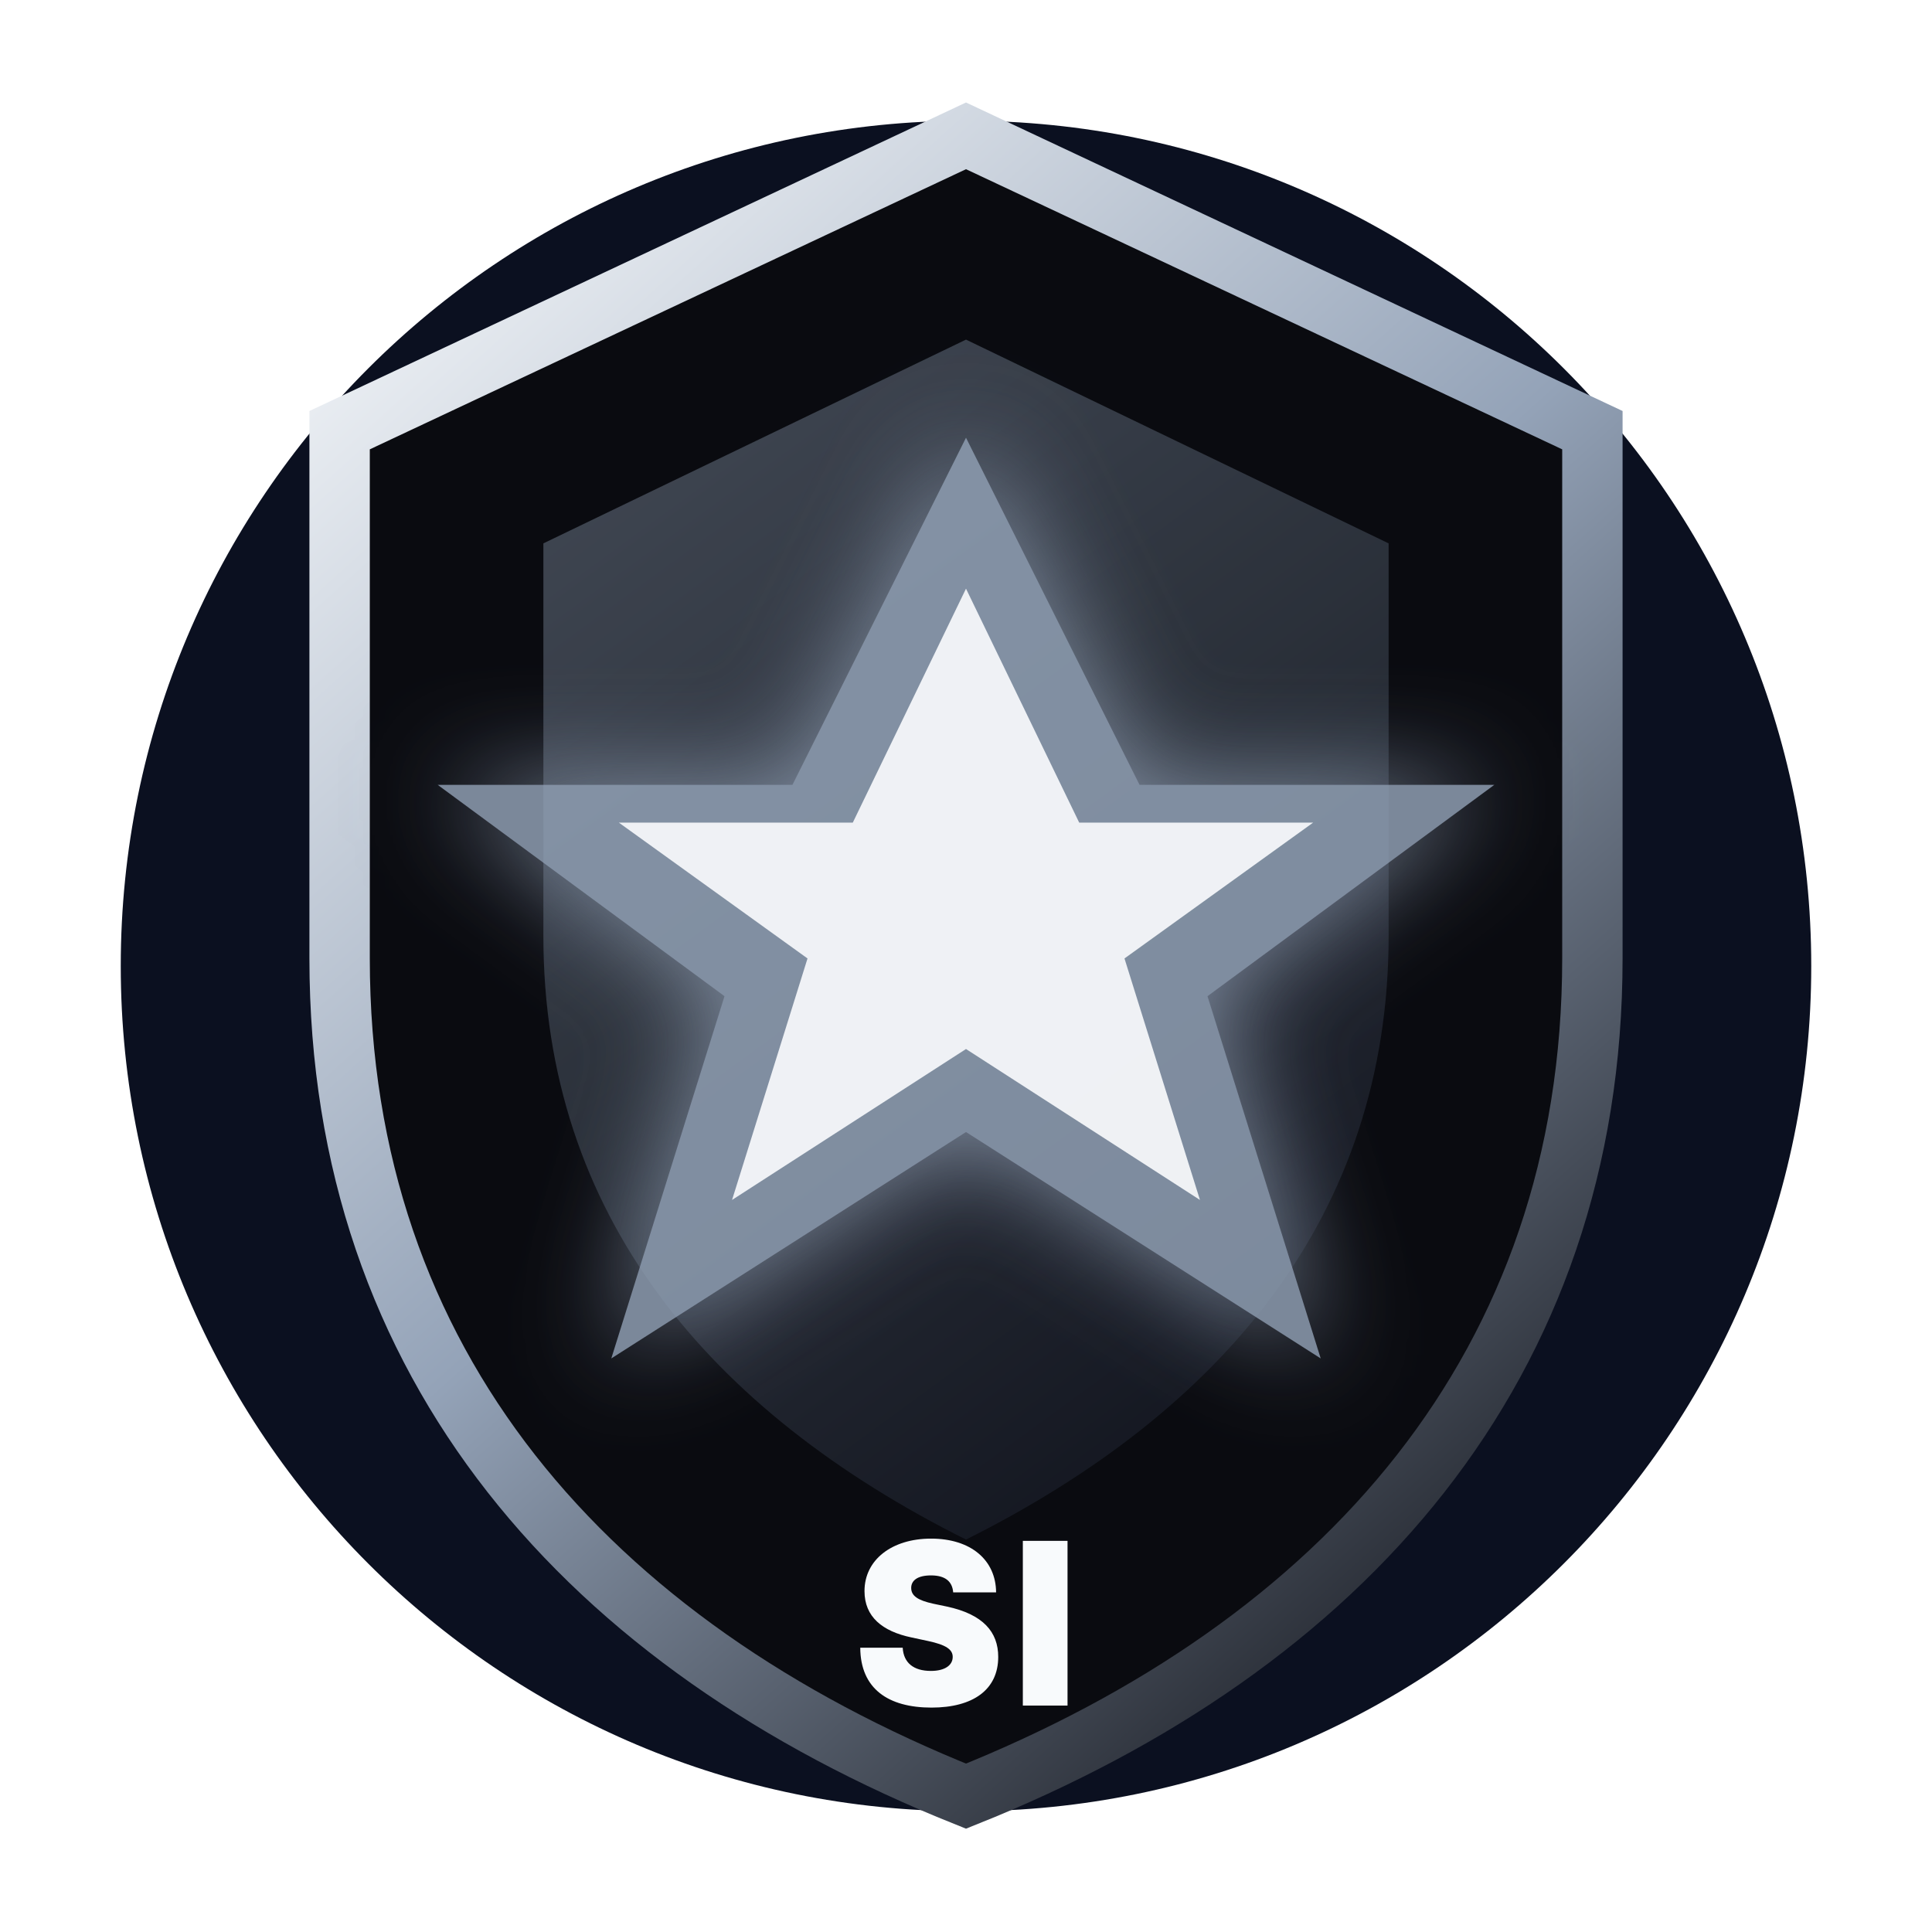
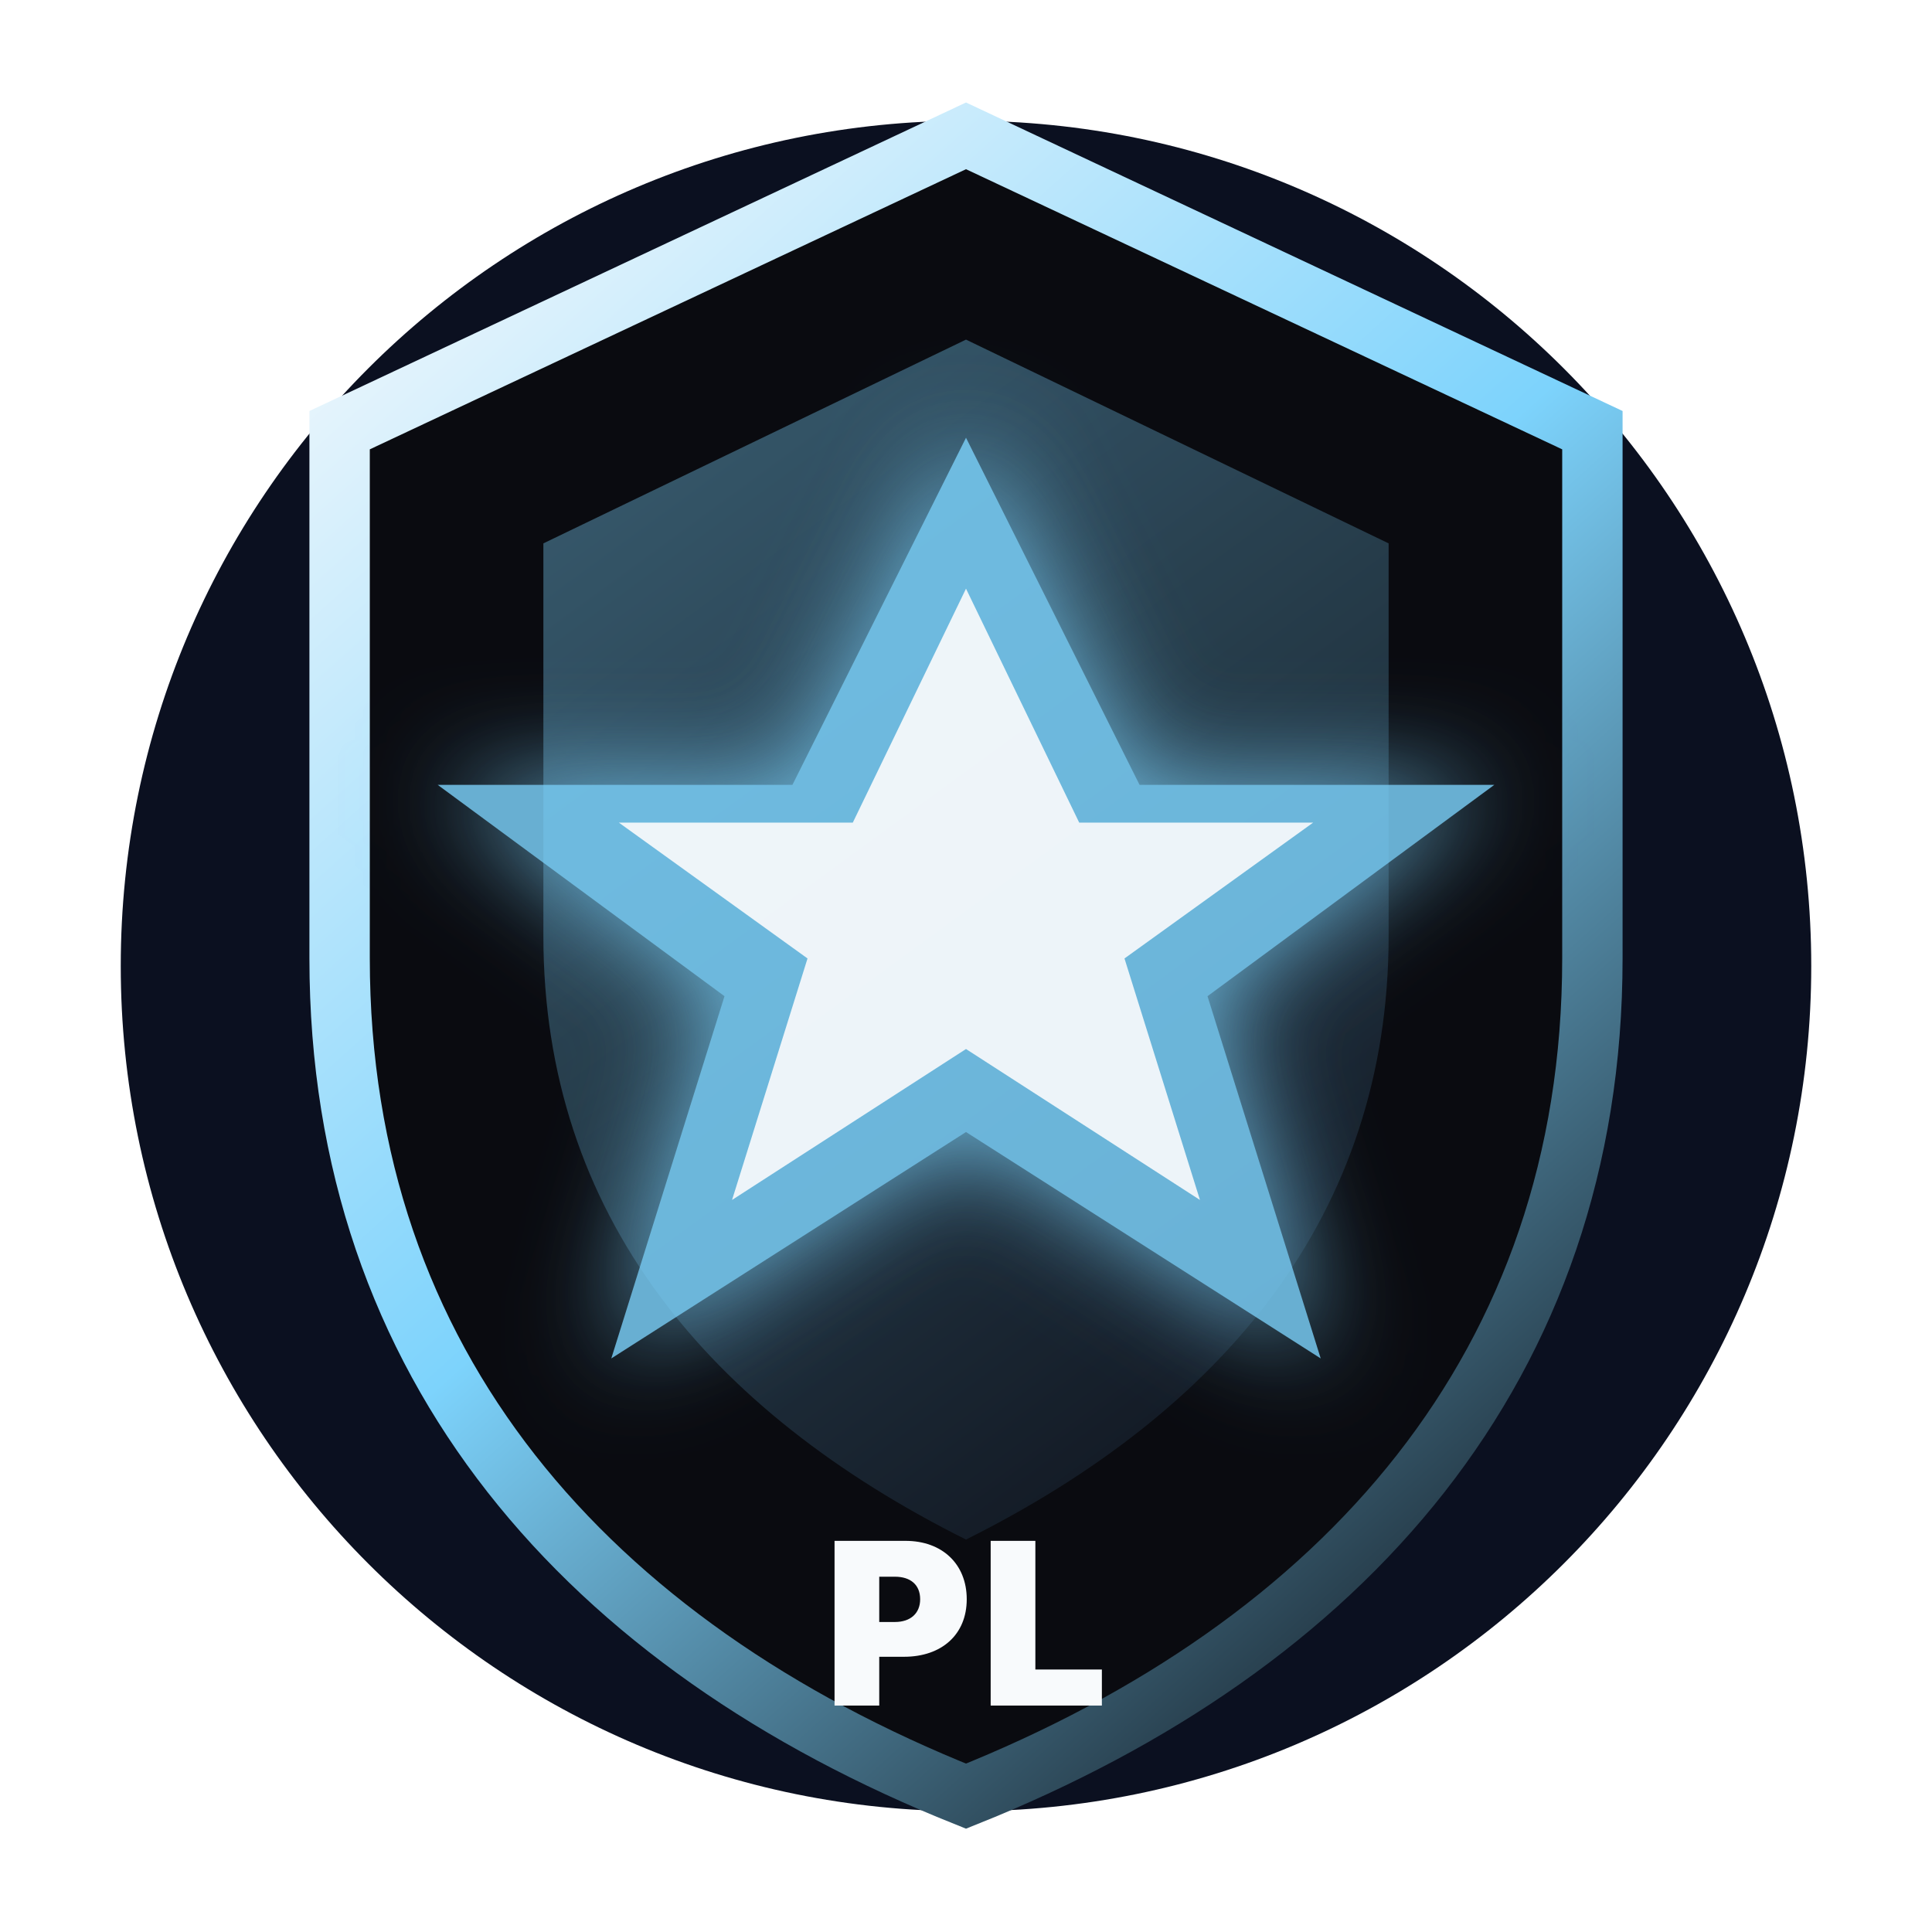
- <svg xmlns="http://www.w3.org/2000/svg" viewBox="0 0 256 256" role="img" aria-label="Silver rank medal">
+ <svg xmlns="http://www.w3.org/2000/svg" viewBox="0 0 256 256" role="img" aria-label="Platinum rank medal">
  <defs>
    <linearGradient id="g" x1="40" y1="28" x2="218" y2="226" gradientUnits="userSpaceOnUse">
      <stop offset="0" stop-color="#F8FAFC" />
-       <stop offset="0.48" stop-color="#94A3B8" />
+       <stop offset="0.48" stop-color="#7DD3FC" />
      <stop offset="1" stop-color="#0A0B10" />
    </linearGradient>
    <linearGradient id="core" x1="74" y1="54" x2="182" y2="202" gradientUnits="userSpaceOnUse">
-       <stop offset="0" stop-color="#94A3B8" stop-opacity=".95" />
+       <stop offset="0" stop-color="#7DD3FC" stop-opacity=".95" />
      <stop offset="1" stop-color="#111827" />
    </linearGradient>
    <filter id="glow" x="-45%" y="-45%" width="190%" height="190%">
      <feGaussianBlur stdDeviation="7" result="b" />
      <feMerge>
        <feMergeNode in="b" />
        <feMergeNode in="SourceGraphic" />
      </feMerge>
    </filter>
  </defs>
  <circle cx="128" cy="128" r="112" fill="#0B1020" />
  <path d="M128 18 211 57v70c0 54-33 91-83 111-50-20-83-57-83-111V57l83-39Z" fill="#0A0B10" stroke="url(#g)" stroke-width="8" />
  <path d="M128 45 184 72v52c0 37-22 63-56 80-34-17-56-43-56-80V72l56-27Z" fill="url(#core)" opacity=".42" />
-   <path d="M128 58 151 104h47l-38 28 15 48-47-30-47 30 15-48-38-28h47l23-46Z" fill="#94A3B8" opacity=".82" filter="url(#glow)" />
+   <path d="M128 58 151 104h47l-38 28 15 48-47-30-47 30 15-48-38-28h47l23-46Z" fill="#7DD3FC" opacity=".82" filter="url(#glow)" />
  <path d="M128 78 143 109h31l-25 18 10 32-31-20-31 20 10-32-25-18h31l15-31Z" fill="#F8FAFC" opacity=".92" />
-   <text x="128" y="226" text-anchor="middle" font-family="Inter, Arial, sans-serif" font-size="30" font-weight="900" fill="#F8FAFC" letter-spacing="1">SI</text>
+   <text x="128" y="226" text-anchor="middle" font-family="Inter, Arial, sans-serif" font-size="30" font-weight="900" fill="#F8FAFC" letter-spacing="1">PL</text>
</svg>
